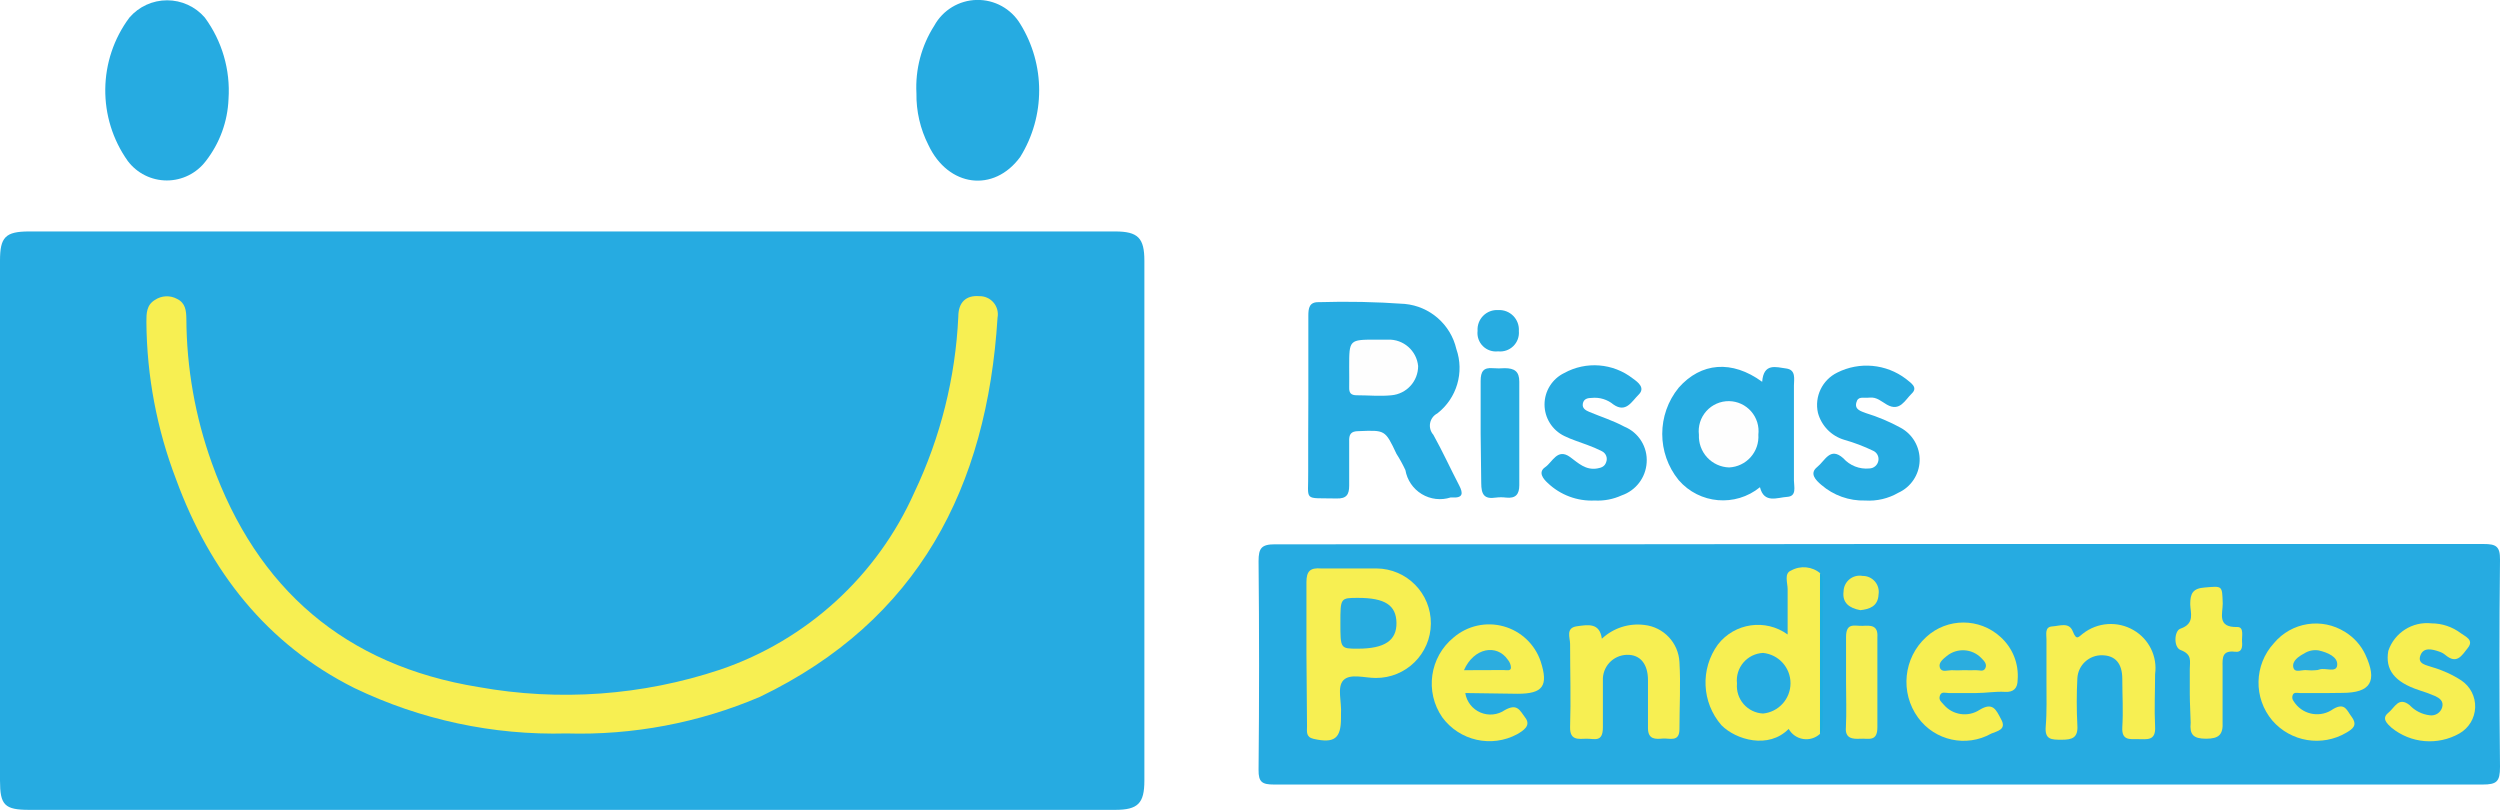
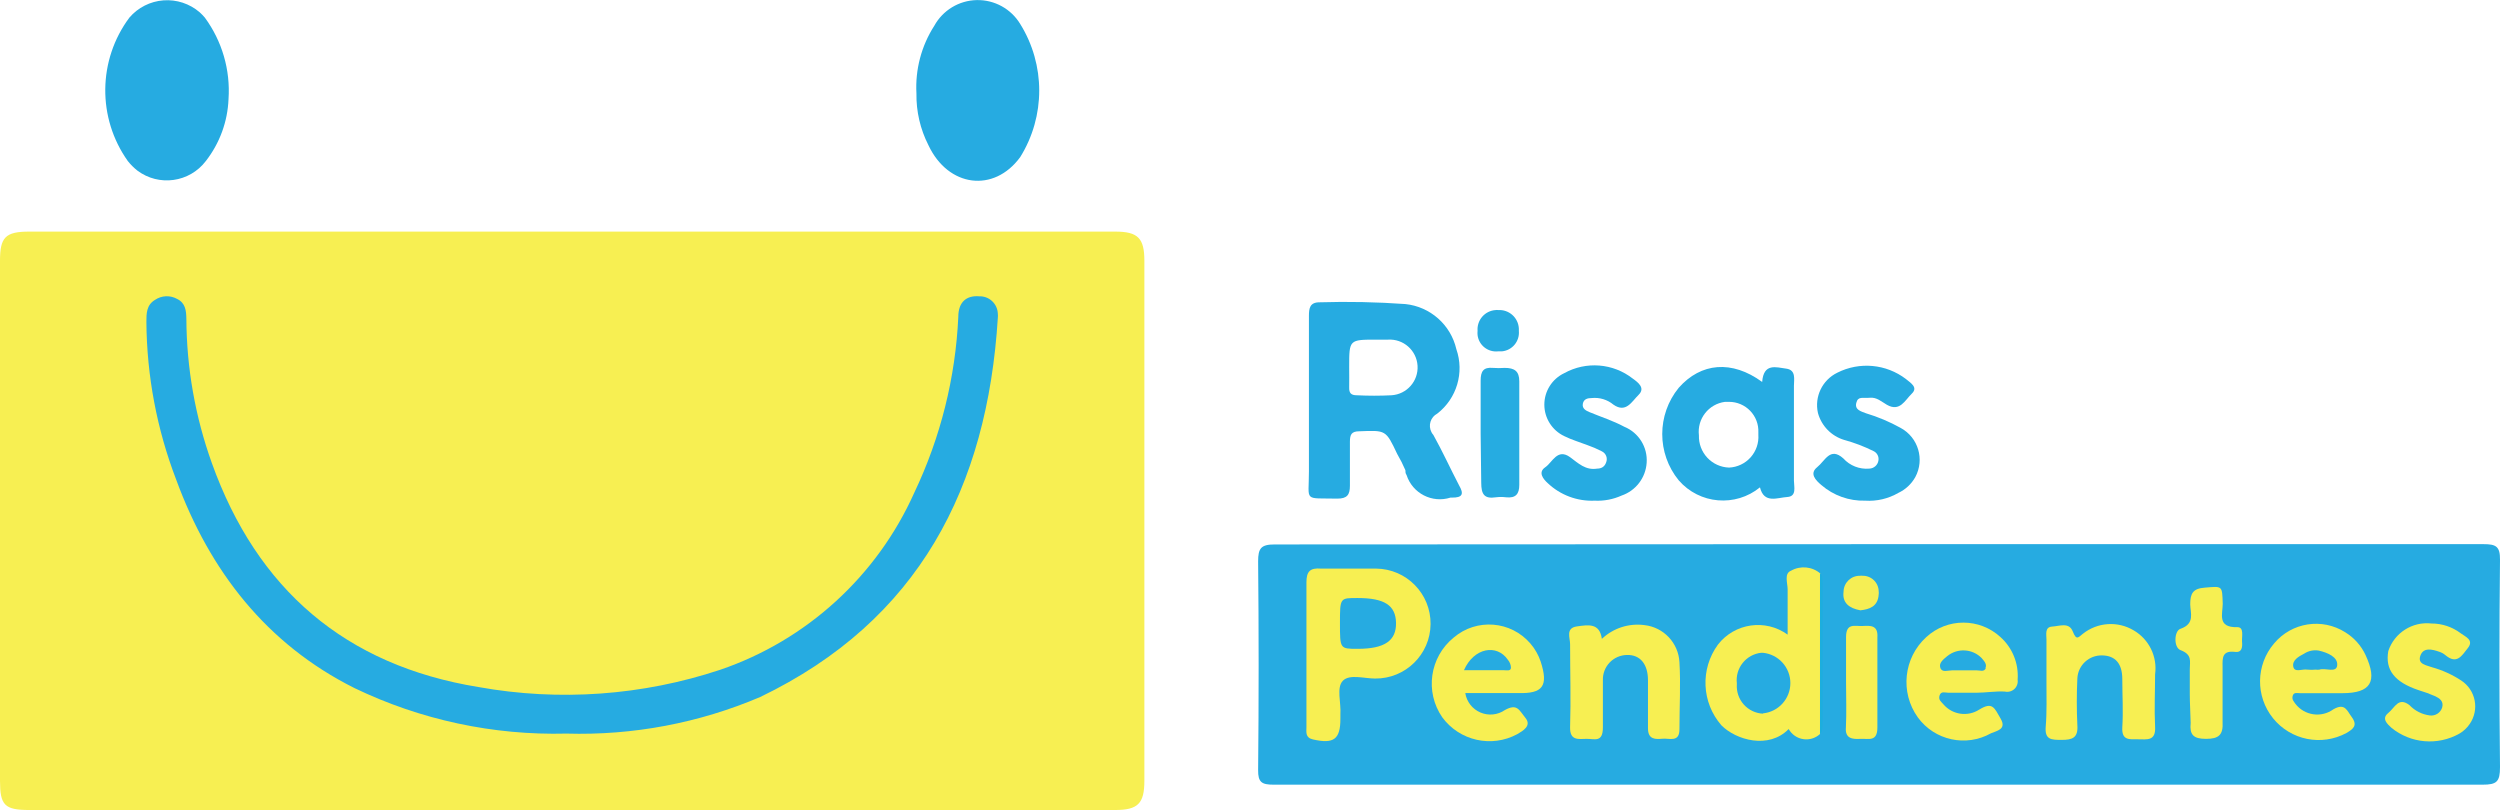
- <svg xmlns="http://www.w3.org/2000/svg" viewBox="0 0 170.77 55.32" version="1.1" id="svg1033">
-   <defs id="defs969">
-     <style id="style967">.a{fill:#f7ef52;}.b{fill:#26abe1;}.c{fill:#26ace1;}.d{fill:#27ace1;}.e{fill:#f6ef52;}.f{fill:#f6ef53;}.g{fill:#f5ee54;}.h{fill:#1daedd;}.i{fill:#fefefe;}.j{fill:#28ace0;}.k{fill:#2caddf;}.l{fill:#2baddf;}</style>
+ <svg xmlns="http://www.w3.org/2000/svg" viewBox="0 0 170.77 55.33">
+   <defs>
+     <style>.cls-1{fill:#f7ef52;}.cls-2{fill:#26abe1;}.cls-3{fill:#26ace1;}.cls-4{fill:#27ace1;}.cls-5{fill:#f6ef52;}.cls-6{fill:#f6ef53;}.cls-7{fill:#f5ee54;}.cls-8{fill:#1daedd;}</style>
  </defs>
-   <path class="a" d="M39.12,55.32H2c-1.69,0-2-.33-2-2V17.81c0-1.61.36-2,2-2H76.17c1.57,0,2,.45,2,2V53.32c0,1.56-.44,2-2,2Z" id="path973" style="fill:#26abe1;fill-opacity:1" />
-   <path class="b" d="M128.48,37.16q20.58,0,41.17,0c.84,0,1.13.15,1.12,1.07q-.08,7.08,0,14.16c0,1-.22,1.2-1.19,1.2q-35.55,0-71.09,0c-3.82,0-7.64,0-11.46,0-.81,0-1.07-.16-1.06-1q.07-7.12,0-14.26c0-.89.2-1.15,1.13-1.15Q107.79,37.19,128.48,37.16Z" id="path975" />
-   <path class="b" d="M89.37,27.25c0-1.89,0-3.79,0-5.68,0-.52.06-.95.72-.93a57.5,57.5,0,0,1,5.87.12,4,4,0,0,1,3.52,3.08,3.93,3.93,0,0,1-1.3,4.4.94.94,0,0,0-.27,1.46c.63,1.13,1.16,2.3,1.76,3.45.3.57.25.88-.48.83h-.1A2.39,2.39,0,0,1,96,32.11,9.48,9.48,0,0,0,95.39,31c-.78-1.65-.77-1.62-2.58-1.55-.55,0-.67.23-.65.72,0,1,0,2,0,3,0,.62-.19.9-.86.88-2.34-.05-1.91.25-1.94-1.85C89.35,30.51,89.37,28.88,89.37,27.25Z" id="path977" />
-   <path class="b" d="M15.61,6.76A7.36,7.36,0,0,1,14.06,11a3.34,3.34,0,0,1-5.33,0A8.33,8.33,0,0,1,8.84,1.2a3.4,3.4,0,0,1,5.15,0A8.43,8.43,0,0,1,15.61,6.76Z" id="path979" />
-   <path class="b" d="M62.6,6.37a7.81,7.81,0,0,1,1.22-4.62,3.39,3.39,0,0,1,5.87-.12,8.63,8.63,0,0,1,0,9.09c-1.8,2.46-4.92,2.06-6.27-.81A7.54,7.54,0,0,1,62.6,6.37Z" id="path981" />
-   <path class="b" d="M120.37,26.08c.1-1.31.95-1,1.64-.91s.53.73.53,1.17q0,3.24,0,6.48c0,.42.21,1.08-.46,1.12s-1.58.48-1.86-.66a4,4,0,0,1-5.55-.48,5,5,0,0,1,0-6.32C116.19,24.76,118.3,24.57,120.37,26.08Z" id="path983" />
-   <path class="b" d="M108.93,34.19a4.35,4.35,0,0,1-3.21-1.2c-.32-.29-.67-.74-.17-1.08s.83-1.32,1.7-.69c.57.42,1.06.91,1.85.78.29-.05.51-.13.61-.42a.59.59,0,0,0-.29-.76,8.7,8.7,0,0,0-1-.43c-.52-.2-1.07-.36-1.57-.61a2.39,2.39,0,0,1,0-4.3,4.27,4.27,0,0,1,4.68.37c.38.27.87.65.4,1.11s-.86,1.27-1.72.67a2,2,0,0,0-1.48-.45c-.27,0-.55.06-.61.39s.21.47.45.57c.79.33,1.62.59,2.38,1a2.47,2.47,0,0,1,1.53,2.46,2.53,2.53,0,0,1-1.71,2.24A3.93,3.93,0,0,1,108.93,34.19Z" id="path985" />
-   <path class="b" d="M127.41,34.19a4.39,4.39,0,0,1-3-1.07c-.39-.33-.83-.78-.28-1.22s.88-1.4,1.78-.6a2.11,2.11,0,0,0,1.78.7.64.64,0,0,0,.62-.54.62.62,0,0,0-.34-.66,12.18,12.18,0,0,0-2-.76,2.63,2.63,0,0,1-1.79-1.84,2.46,2.46,0,0,1,1.32-2.75,4.45,4.45,0,0,1,4.69.43c.3.26.86.56.4,1s-.81,1.27-1.7.76c-.37-.21-.69-.53-1.17-.48s-.8-.13-.92.35.33.58.66.71a12.66,12.66,0,0,1,2.37,1,2.48,2.48,0,0,1-.16,4.44A4,4,0,0,1,127.41,34.19Z" id="path987" />
-   <path class="c" d="M101.14,29.61c0-1.2,0-2.39,0-3.59,0-.64.19-.93.84-.87a5.34,5.34,0,0,0,.8,0c.67,0,1,.22,1,.92q0,3.53,0,7.07c0,.63-.25.92-.9.85a2.73,2.73,0,0,0-.7,0c-.79.12-1-.2-1-1C101.18,31.87,101.14,30.74,101.14,29.61Z" id="path989" />
-   <path class="d" d="M102.33,24a1.26,1.26,0,0,1-1.4-1.4,1.33,1.33,0,0,1,1.41-1.42,1.34,1.34,0,0,1,1.41,1.43A1.28,1.28,0,0,1,102.33,24Z" id="path991" />
-   <path class="b" d="M38.69,50.1A31.49,31.49,0,0,1,24.21,47c-6-3-9.89-8-12.18-14.25A30.67,30.67,0,0,1,10,22c0-.58,0-1.16.58-1.51a1.46,1.46,0,0,1,1.52-.07c.57.28.62.8.63,1.35a29.58,29.58,0,0,0,1.74,9.86c3.09,8.62,9.12,13.82,18.21,15.3a33.46,33.46,0,0,0,16.52-1.19A22.43,22.43,0,0,0,62.46,33.63a31.36,31.36,0,0,0,3-12c0-1,.55-1.47,1.42-1.4a1.24,1.24,0,0,1,1.26,1.47c-.72,11.57-5.39,20.68-16.23,25.9A31.33,31.33,0,0,1,38.69,50.1Z" id="path993" style="fill:#f7ef52;fill-opacity:1" />
-   <path class="a" d="M89.24,44.65c0-1.62,0-3.25,0-4.88,0-.76.26-1,1-.94,1.26,0,2.53,0,3.79,0a3.74,3.74,0,1,1-.06,7.48c-.75,0-1.74-.32-2.2.15s-.11,1.51-.17,2.3c0,.1,0,.2,0,.3,0,1.39-.46,1.73-1.87,1.41-.54-.12-.45-.5-.45-.85Z" id="path995" />
-   <path class="a" d="M124.32,50.13a1.38,1.38,0,0,1-2.14-.34c-1.37,1.4-3.6.75-4.59-.25a4.43,4.43,0,0,1-.24-5.52,3.46,3.46,0,0,1,4.76-.68c0-1.09,0-2.09,0-3.09,0-.44-.26-1.09.24-1.28a1.76,1.76,0,0,1,2,.2c.17,2,.06,4,.06,6C124.38,46.84,124.47,48.48,124.32,50.13Z" id="path997" />
-   <path class="a" d="M159.1,47.34h-2c-.18,0-.43-.09-.5.17s.07.37.18.54a1.88,1.88,0,0,0,2.6.38c.81-.47.93.11,1.26.54.42.58.07.82-.37,1.08a4,4,0,0,1-5.05-.83,4,4,0,0,1,.11-5.29,3.73,3.73,0,0,1,4.86-.76,3.61,3.61,0,0,1,1.38,1.54c.85,1.83.37,2.62-1.58,2.62Z" id="path999" />
-   <path class="a" d="M100.09,47.34a1.74,1.74,0,0,0,2.71,1.16c.84-.46,1,0,1.4.54s-.17.88-.56,1.11A4,4,0,0,1,98.52,49a4.06,4.06,0,0,1,.78-5.46,3.72,3.72,0,0,1,5.94,1.64c.54,1.67.16,2.21-1.57,2.21Z" id="path1001" />
-   <path class="a" d="M135,47.34c-.63,0-1.26,0-1.89,0-.21,0-.5-.13-.6.18s.11.43.26.61a1.87,1.87,0,0,0,2.45.36c.91-.56,1.13,0,1.46.62.43.74-.28.83-.66,1a3.85,3.85,0,0,1-5-1.09,4.15,4.15,0,0,1,.56-5.51,3.75,3.75,0,0,1,5.07,0,3.55,3.55,0,0,1,1.17,2.94c0,.55-.27.85-.87.81S135.62,47.34,135,47.34Z" id="path1003" />
-   <path class="a" d="M109.42,43.63a3.58,3.58,0,0,1,2.91-.94,2.69,2.69,0,0,1,2.39,2.54c.09,1.52,0,3.05,0,4.58,0,.91-.68.6-1.15.64s-1,.08-1-.71c0-1.09,0-2.19,0-3.28s-.52-1.76-1.45-1.73a1.68,1.68,0,0,0-1.63,1.76c0,1.07,0,2.13,0,3.19s-.58.77-1.12.78-1.14.14-1.12-.79c.06-1.89,0-3.79,0-5.68,0-.43-.32-1.1.46-1.21S109.27,42.53,109.42,43.63Z" id="path1005" />
-   <path class="a" d="M139.79,46.56c0-1,0-1.93,0-2.89,0-.34-.13-.85.39-.88s1.15-.32,1.41.34.39.37.69.15a3.09,3.09,0,0,1,3.47-.23,3,3,0,0,1,1.46,3c0,1.19-.06,2.39,0,3.58.06,1-.56.86-1.16.86s-1.13.09-1.08-.82c.07-1.09,0-2.19,0-3.29s-.51-1.6-1.36-1.62a1.66,1.66,0,0,0-1.71,1.58,30.86,30.86,0,0,0,0,3.19c.06.86-.34,1-1.06,1s-1.18,0-1.1-.92S139.79,47.55,139.79,46.56Z" id="path1007" />
-   <path class="a" d="M166.09,42.58a3.34,3.34,0,0,1,2,.67c.3.23.92.45.49,1s-.76,1.14-1.53.5a1.22,1.22,0,0,0-.43-.24c-.49-.17-1.08-.32-1.29.27s.43.65.8.79a7.42,7.42,0,0,1,2,.91A2.13,2.13,0,0,1,168,50.1a4.12,4.12,0,0,1-4.65-.4c-.28-.26-.69-.62-.22-1s.7-1.13,1.46-.54a2.25,2.25,0,0,0,1.38.7.77.77,0,0,0,.85-.54c.12-.43-.18-.63-.47-.77a11.57,11.57,0,0,0-1.12-.41c-1.66-.55-2.32-1.39-2.09-2.68A2.79,2.79,0,0,1,166.09,42.58Z" id="path1009" />
-   <path class="e" d="M149.58,47.4c0-.56,0-1.13,0-1.69s.18-1-.63-1.31c-.49-.18-.44-1.33,0-1.46,1-.35.67-1.08.66-1.67,0-.74.18-1.08,1-1.14,1.21-.1,1.18-.15,1.22,1.1,0,.69-.4,1.64,1,1.6.48,0,.29.64.32,1s0,.75-.48.69c-.88-.11-.86.41-.85,1,0,1.26,0,2.53,0,3.79.05.88-.26,1.15-1.13,1.15s-1.13-.28-1.05-1.09C149.63,48.74,149.58,48.07,149.58,47.4Z" id="path1011" />
-   <path class="f" d="M126.1,46.59c0-1,0-2.05,0-3.08s.61-.73,1.14-.76,1.06-.06,1,.78c0,2,0,4.11,0,6.16,0,1-.62.74-1.15.77s-1.07,0-1-.78C126.14,48.65,126.1,47.62,126.1,46.59Z" id="path1013" />
-   <path class="g" d="M127.08,41.68c-.77-.14-1.25-.51-1.15-1.28a1.1,1.1,0,0,1,1.3-1.06,1.09,1.09,0,0,1,1.09,1.27C128.28,41.43,127.69,41.61,127.08,41.68Z" id="path1015" />
-   <path class="h" d="M124.32,50.13c0-3.65,0-7.31,0-11,.23.21.17.49.18.75v9.46C124.48,49.64,124.54,49.92,124.32,50.13Z" id="path1017" />
-   <path class="i" d="M92.16,25.06c0-1.86,0-1.86,1.86-1.86h.79A2,2,0,0,1,96.87,25a2,2,0,0,1-1.82,2c-.78.08-1.58,0-2.37,0-.4,0-.53-.16-.52-.53S92.16,25.52,92.16,25.06Z" id="path1019" />
-   <path class="i" d="M118.11,27.4a2.05,2.05,0,0,1,2,2.29,2.1,2.1,0,0,1-2,2.24,2.13,2.13,0,0,1-2.06-2.23A2.05,2.05,0,0,1,118.11,27.4Z" id="path1021" />
-   <path class="j" d="M91.56,42.56c0-1.72,0-1.72,1.21-1.72,1.83,0,2.6.5,2.62,1.7s-.79,1.77-2.64,1.77C91.56,44.31,91.56,44.31,91.56,42.56Z" id="path1023" />
-   <path class="d" d="M118.65,46.69a1.88,1.88,0,0,1,1.78-2.09,2.08,2.08,0,0,1,0,4.14A1.88,1.88,0,0,1,118.65,46.69Z" id="path1025" />
-   <path class="k" d="M158.19,45.78a2.9,2.9,0,0,1-.59,0c-.33-.06-.86.23-.95-.2s.36-.74.74-.94a1.4,1.4,0,0,1,1-.21c.61.14,1.31.44,1.26,1s-.8.16-1.21.3A.7.7,0,0,1,158.19,45.78Z" id="path1027" />
-   <path class="k" d="M100,45.78c.67-1.53,2.24-1.82,3-.71a.87.87,0,0,1,.21.53c0,.26-.31.17-.49.17Z" id="path1029" />
-   <path class="l" d="M134.1,45.78a6.94,6.94,0,0,1-.79,0c-.28,0-.68.17-.8-.17s.22-.59.47-.8a1.75,1.75,0,0,1,2.35.13c.18.19.42.4.29.69s-.41.14-.62.15S134.4,45.78,134.1,45.78Z" id="path1031" />
+   <g id="Layer_2" data-name="Layer 2">
+     <g id="Layer_1-2" data-name="Layer 1">
+       <path class="cls-1" d="M39.12,55.33H2c-1.69,0-2-.33-2-2V17.82c0-1.61.36-2,2-2H76.17c1.57,0,2,.45,2,2V53.33c0,1.56-.44,2-2,2Z" />
+       <path class="cls-2" d="M128.48,37.17h41.17c.84,0,1.13.15,1.12,1.07q-.08,7.08,0,14.16c0,1-.22,1.2-1.19,1.2H87c-.81,0-1.07-.16-1.06-1q.07-7.12,0-14.26c0-.89.2-1.15,1.13-1.15Q107.79,37.19,128.48,37.17Z" />
+       <path class="cls-2" d="M99.67,33.16c-.6-1.15-1.13-2.32-1.76-3.45a.8.8,0,0,1-.13-.19.94.94,0,0,1,.4-1.27,3.93,3.93,0,0,0,1.3-4.4A4,4,0,0,0,96,20.77a57.44,57.44,0,0,0-5.87-.12c-.66,0-.72.41-.72.93v5.68c0,1.63,0,3.26,0,4.95,0,2.1-.4,1.8,1.94,1.85.67,0,.86-.26.86-.88v-3c0-.49.1-.72.65-.72,1.81-.07,1.8-.1,2.58,1.55A10,10,0,0,1,96,32.12c0,.11,0,.22.08.33a2.39,2.39,0,0,0,3,1.54h.1C99.92,34,100,33.73,99.67,33.16ZM95.05,27a23.42,23.42,0,0,1-2.37,0c-.4,0-.53-.16-.52-.53s0-.95,0-1.41c0-1.86,0-1.86,1.86-1.86h.79a1.9,1.9,0,1,1,.24,3.8Z" />
+       <path class="cls-2" d="M15.61,6.77A7.36,7.36,0,0,1,14.06,11a3.35,3.35,0,0,1-4.68.65A4,4,0,0,1,8.73,11a8.33,8.33,0,0,1,.11-9.8,3.4,3.4,0,0,1,4.8-.36,4,4,0,0,1,.35.36A8.44,8.44,0,0,1,15.61,6.77Z" />
+       <path class="cls-2" d="M62.6,6.38a7.77,7.77,0,0,1,1.22-4.62,3.39,3.39,0,0,1,5.87-.12,8.61,8.61,0,0,1,0,9.09c-1.8,2.46-4.92,2.06-6.27-.81A7.54,7.54,0,0,1,62.6,6.38Z" />
+       <path class="cls-2" d="M122.54,32.83V26.35c0-.44.16-1.08-.53-1.17s-1.54-.4-1.64.91c-2.07-1.51-4.18-1.32-5.7.4a5,5,0,0,0,0,6.32,4,4,0,0,0,5.55.48c.28,1.14,1.19.7,1.86.66S122.54,33.25,122.54,32.83Zm-2.43-3.13a2.1,2.1,0,0,1-2,2.24h0a2.13,2.13,0,0,1-2.06-2.2v0a2.06,2.06,0,0,1,1.78-2.29h.28a2,2,0,0,1,2,2.08A1.48,1.48,0,0,1,120.11,29.7Z" />
+       <path class="cls-2" d="M108.93,34.2a4.38,4.38,0,0,1-3.21-1.2c-.32-.29-.67-.74-.17-1.08s.83-1.32,1.7-.69c.57.42,1.06.91,1.85.78.29,0,.51-.13.61-.42a.59.59,0,0,0-.29-.76,7.35,7.35,0,0,0-1-.43c-.52-.2-1.07-.36-1.57-.61a2.38,2.38,0,0,1,0-4.3,4.25,4.25,0,0,1,4.68.37c.38.27.87.65.4,1.11s-.86,1.27-1.72.67a2,2,0,0,0-1.48-.45c-.27,0-.55.06-.61.39s.21.47.45.57c.79.33,1.62.59,2.38,1a2.47,2.47,0,0,1,1.53,2.46,2.54,2.54,0,0,1-1.71,2.24A4,4,0,0,1,108.93,34.2Z" />
+       <path class="cls-2" d="M127.41,34.2a4.39,4.39,0,0,1-3-1.07c-.39-.33-.83-.78-.28-1.22s.88-1.4,1.78-.6a2.14,2.14,0,0,0,1.78.7.65.65,0,0,0,.62-.54.6.6,0,0,0-.34-.66,11,11,0,0,0-2-.76,2.65,2.65,0,0,1-1.79-1.84,2.46,2.46,0,0,1,1.32-2.75,4.43,4.43,0,0,1,4.69.43c.3.26.86.56.4,1s-.81,1.27-1.7.76c-.37-.21-.69-.53-1.17-.48s-.8-.13-.92.35.33.58.66.71a12,12,0,0,1,2.37,1,2.48,2.48,0,0,1,1,3.36,2.58,2.58,0,0,1-1.16,1.08A4,4,0,0,1,127.41,34.2Z" />
+       <path class="cls-3" d="M101.14,29.62V26c0-.64.19-.93.84-.87a5.34,5.34,0,0,0,.8,0c.67,0,1,.22,1,.92v7.07c0,.63-.25.92-.9.85a2.73,2.73,0,0,0-.7,0c-.79.12-1-.2-1-1C101.18,31.88,101.14,30.75,101.14,29.62Z" />
+       <path class="cls-4" d="M102.33,24a1.27,1.27,0,0,1-1.4-1.11,1.4,1.4,0,0,1,0-.29,1.32,1.32,0,0,1,1.23-1.42.54.54,0,0,1,.18,0,1.33,1.33,0,0,1,1.41,1.26v.17A1.28,1.28,0,0,1,102.59,24Z" />
+       <path class="cls-2" d="M38.69,50.11A31.52,31.52,0,0,1,24.21,47c-6-3-9.89-8-12.18-14.25A30.69,30.69,0,0,1,10,22c0-.58,0-1.16.58-1.51a1.44,1.44,0,0,1,1.52-.07c.57.28.62.8.63,1.35a29.63,29.63,0,0,0,1.74,9.86c3.09,8.62,9.12,13.82,18.21,15.3A33.56,33.56,0,0,0,49.2,45.75,22.48,22.48,0,0,0,62.46,33.64a31.28,31.28,0,0,0,3-12c0-1,.55-1.47,1.42-1.4a1.23,1.23,0,0,1,1.28,1.19,1.32,1.32,0,0,1,0,.28c-.72,11.57-5.39,20.68-16.23,25.9A31.38,31.38,0,0,1,38.69,50.11Z" />
+       <path class="cls-1" d="M94,38.84H90.24c-.74-.06-1,.18-1,.94v4.88l0,5c0,.35-.09.73.45.85,1.41.32,1.87,0,1.87-1.41v-.3c.06-.79-.29-1.83.17-2.3s1.45-.15,2.2-.15A3.74,3.74,0,1,0,94,38.84Zm-1.28,5.48c-1.19,0-1.19,0-1.19-1.75s0-1.72,1.21-1.72c1.83,0,2.6.5,2.62,1.7S94.6,44.32,92.75,44.32Z" />
+       <path class="cls-1" d="M124.35,39.18a1.75,1.75,0,0,0-2-.2c-.5.19-.24.84-.24,1.28v3.09a3.46,3.46,0,0,0-4.76.68,4.42,4.42,0,0,0,.24,5.52c1,1,3.22,1.65,4.59.25a1.57,1.57,0,0,0,.19.26,1.38,1.38,0,0,0,1.95.08c.15-1.65.06-3.29.09-5C124.41,43.18,124.52,41.18,124.35,39.18Zm-3.92,9.57a1.88,1.88,0,0,1-1.79-2,.22.22,0,0,0,0-.08,1.88,1.88,0,0,1,1.66-2.08h.12a2.08,2.08,0,0,1,0,4.14Z" />
+       <path class="cls-1" d="M157.1,47.35H160c1.95,0,2.43-.79,1.58-2.62a3.61,3.61,0,0,0-1.38-1.54,3.73,3.73,0,0,0-4.86.76,4,4,0,0,0,4.94,6.12c.44-.26.79-.5.37-1.08-.33-.43-.45-1-1.26-.54a1.88,1.88,0,0,1-2.6-.38c-.11-.17-.25-.28-.18-.54S156.92,47.35,157.1,47.35Zm.29-2.7a1.4,1.4,0,0,1,1-.21c.61.14,1.31.44,1.26,1s-.8.16-1.21.3a.7.7,0,0,1-.25,0,2.91,2.91,0,0,1-.59,0c-.33-.06-.86.23-.95-.2S157,44.85,157.39,44.65Z" />
+       <path class="cls-1" d="M105.24,45.19a3.67,3.67,0,0,0-.7-1.23,3.72,3.72,0,0,0-5.24-.41A4.05,4.05,0,0,0,98.52,49a4,4,0,0,0,5.12,1.15c.39-.23,1-.57.56-1.11s-.56-1-1.4-.54a1.74,1.74,0,0,1-2.71-1.16l3.58,0C105.4,47.4,105.78,46.86,105.24,45.19Zm-2.52.59H100c.67-1.53,2.24-1.82,3-.71a.86.86,0,0,1,.21.53C103.21,45.87,102.9,45.78,102.72,45.78Z" />
+       <path class="cls-1" d="M136.65,43.52a3.74,3.74,0,0,0-5.07,0A4.15,4.15,0,0,0,131,49a3.85,3.85,0,0,0,5,1.09c.38-.17,1.09-.26.66-1s-.55-1.18-1.46-.62a1.88,1.88,0,0,1-2.45-.36c-.15-.18-.36-.3-.26-.61s.39-.18.6-.18H135c.62,0,1.35-.12,1.95-.08a.72.72,0,0,0,.87-.81A3.55,3.55,0,0,0,136.65,43.52Zm-1,2.12c-.13.29-.41.14-.62.15h-1.69c-.28,0-.68.17-.8-.17s.22-.59.47-.8a1.75,1.75,0,0,1,2.35.13C135.51,45.14,135.75,45.35,135.62,45.64Z" />
+       <path class="cls-1" d="M109.42,43.64a3.55,3.55,0,0,1,2.91-.94,2.69,2.69,0,0,1,2.39,2.54c.09,1.52,0,3,0,4.58,0,.91-.68.6-1.15.64s-1,.08-1-.71V46.47c0-1.09-.52-1.76-1.45-1.73a1.67,1.67,0,0,0-1.63,1.72v3.23c0,1.06-.58.77-1.12.78s-1.14.14-1.12-.79c.06-1.89,0-3.79,0-5.68,0-.43-.32-1.1.46-1.21S109.27,42.54,109.42,43.64Z" />
+       <path class="cls-1" d="M139.79,46.57V43.68c0-.34-.13-.85.39-.88s1.15-.32,1.41.34.39.37.69.15a3.06,3.06,0,0,1,3.47-.23,3,3,0,0,1,1.46,3c0,1.19-.06,2.39,0,3.58.06,1-.56.86-1.16.86s-1.13.09-1.08-.82c.07-1.09,0-2.19,0-3.29s-.51-1.6-1.36-1.62a1.65,1.65,0,0,0-1.71,1.58c-.05,1.06-.05,2.12,0,3.19.06.86-.34,1-1.06,1s-1.18,0-1.1-.92S139.79,47.56,139.79,46.57Z" />
+       <path class="cls-1" d="M166.09,42.59a3.3,3.3,0,0,1,2,.67c.3.23.92.45.49,1s-.76,1.14-1.53.5a1.22,1.22,0,0,0-.43-.24c-.49-.17-1.08-.32-1.29.27s.43.65.8.79a7.09,7.09,0,0,1,2,.91,2.11,2.11,0,0,1,.58,2.95,2.17,2.17,0,0,1-.71.67,4.13,4.13,0,0,1-4.65-.4c-.28-.26-.69-.62-.22-1s.7-1.13,1.46-.54a2.32,2.32,0,0,0,1.38.7.78.78,0,0,0,.85-.54c.12-.43-.18-.63-.47-.77a9.42,9.42,0,0,0-1.12-.41c-1.66-.55-2.32-1.39-2.09-2.68A2.78,2.78,0,0,1,166.09,42.59Z" />
+       <path class="cls-5" d="M149.58,47.41V45.72c0-.56.18-1-.63-1.31-.49-.18-.44-1.33,0-1.46,1-.35.67-1.08.66-1.67,0-.74.18-1.08,1-1.14,1.21-.1,1.18-.15,1.22,1.1,0,.69-.4,1.64,1,1.6.48,0,.29.64.32,1s0,.75-.48.69c-.88-.11-.86.41-.85,1v3.79c.05.88-.26,1.15-1.13,1.15s-1.13-.28-1.05-1.09C149.63,48.75,149.58,48.08,149.58,47.41Z" />
+       <path class="cls-6" d="M126.1,46.6V43.52c0-1,.61-.73,1.14-.76s1.06-.06,1,.78V49.7c0,1-.62.74-1.15.77s-1.07,0-1-.78C126.14,48.66,126.1,47.63,126.1,46.6Z" />
+       <path class="cls-7" d="M127.08,41.69c-.77-.14-1.25-.51-1.15-1.28a1.1,1.1,0,0,1,1.12-1.08.55.55,0,0,1,.18,0,1.08,1.08,0,0,1,1.1,1.07.67.67,0,0,1,0,.2C128.28,41.44,127.69,41.62,127.08,41.69Z" />
+       <path class="cls-8" d="M124.32,50.14v-11c.23.21.17.49.18.75v9.46C124.48,49.65,124.54,49.93,124.32,50.14Z" />
+     </g>
+   </g>
</svg>
